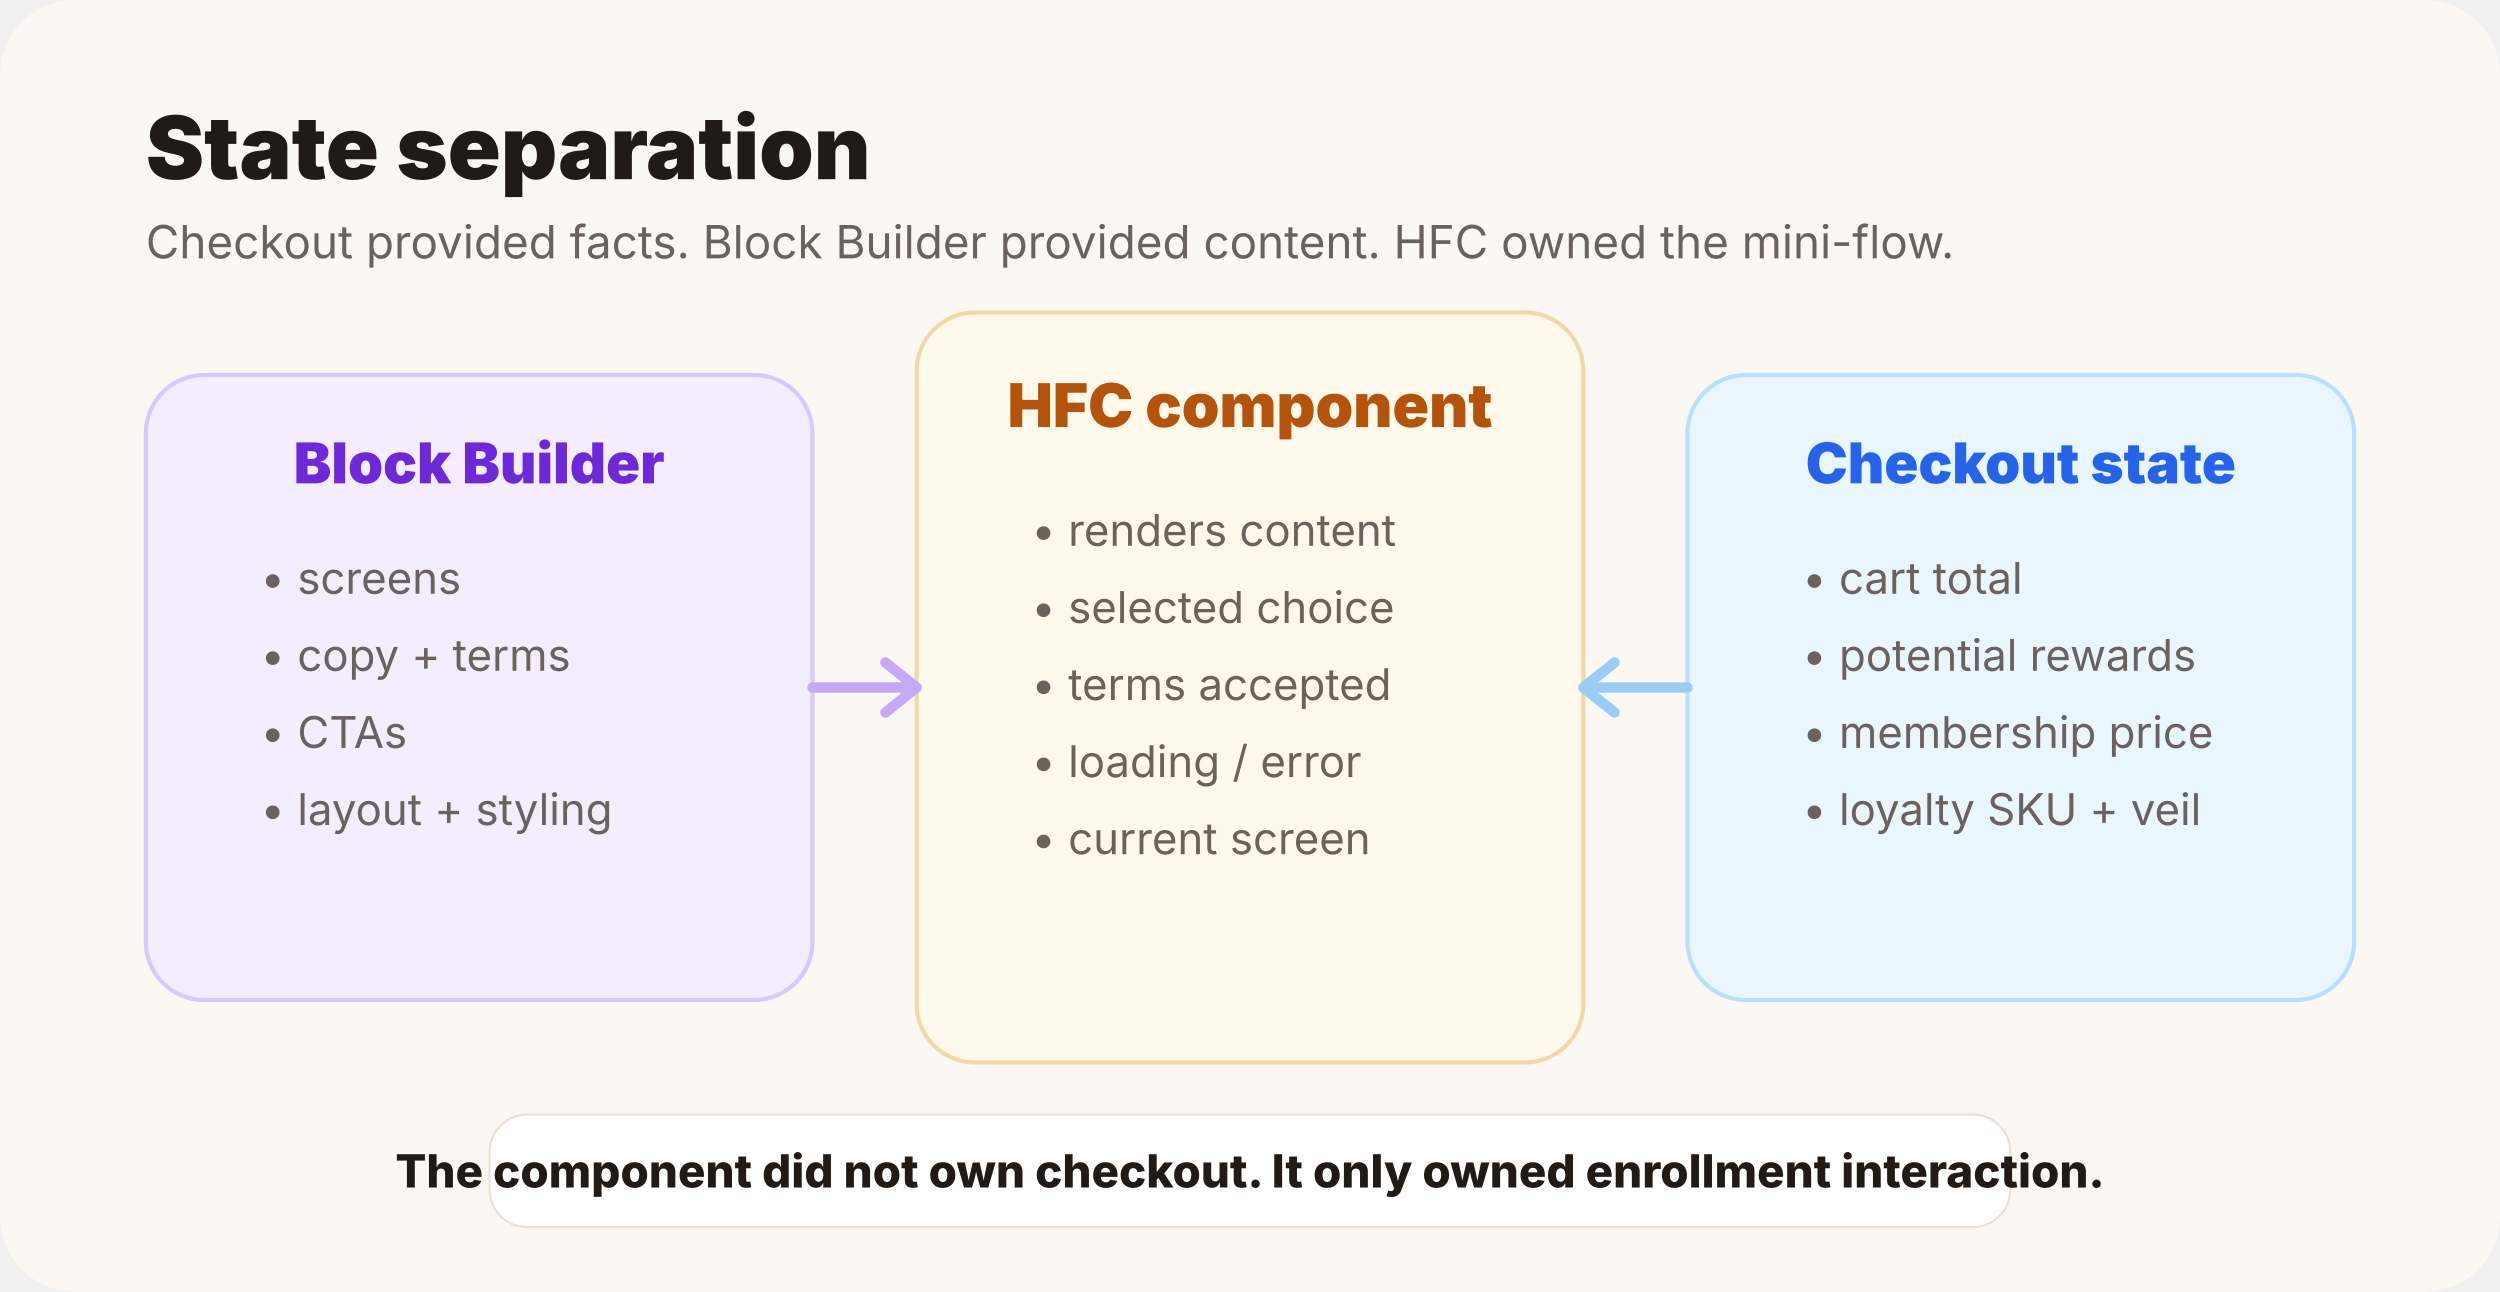
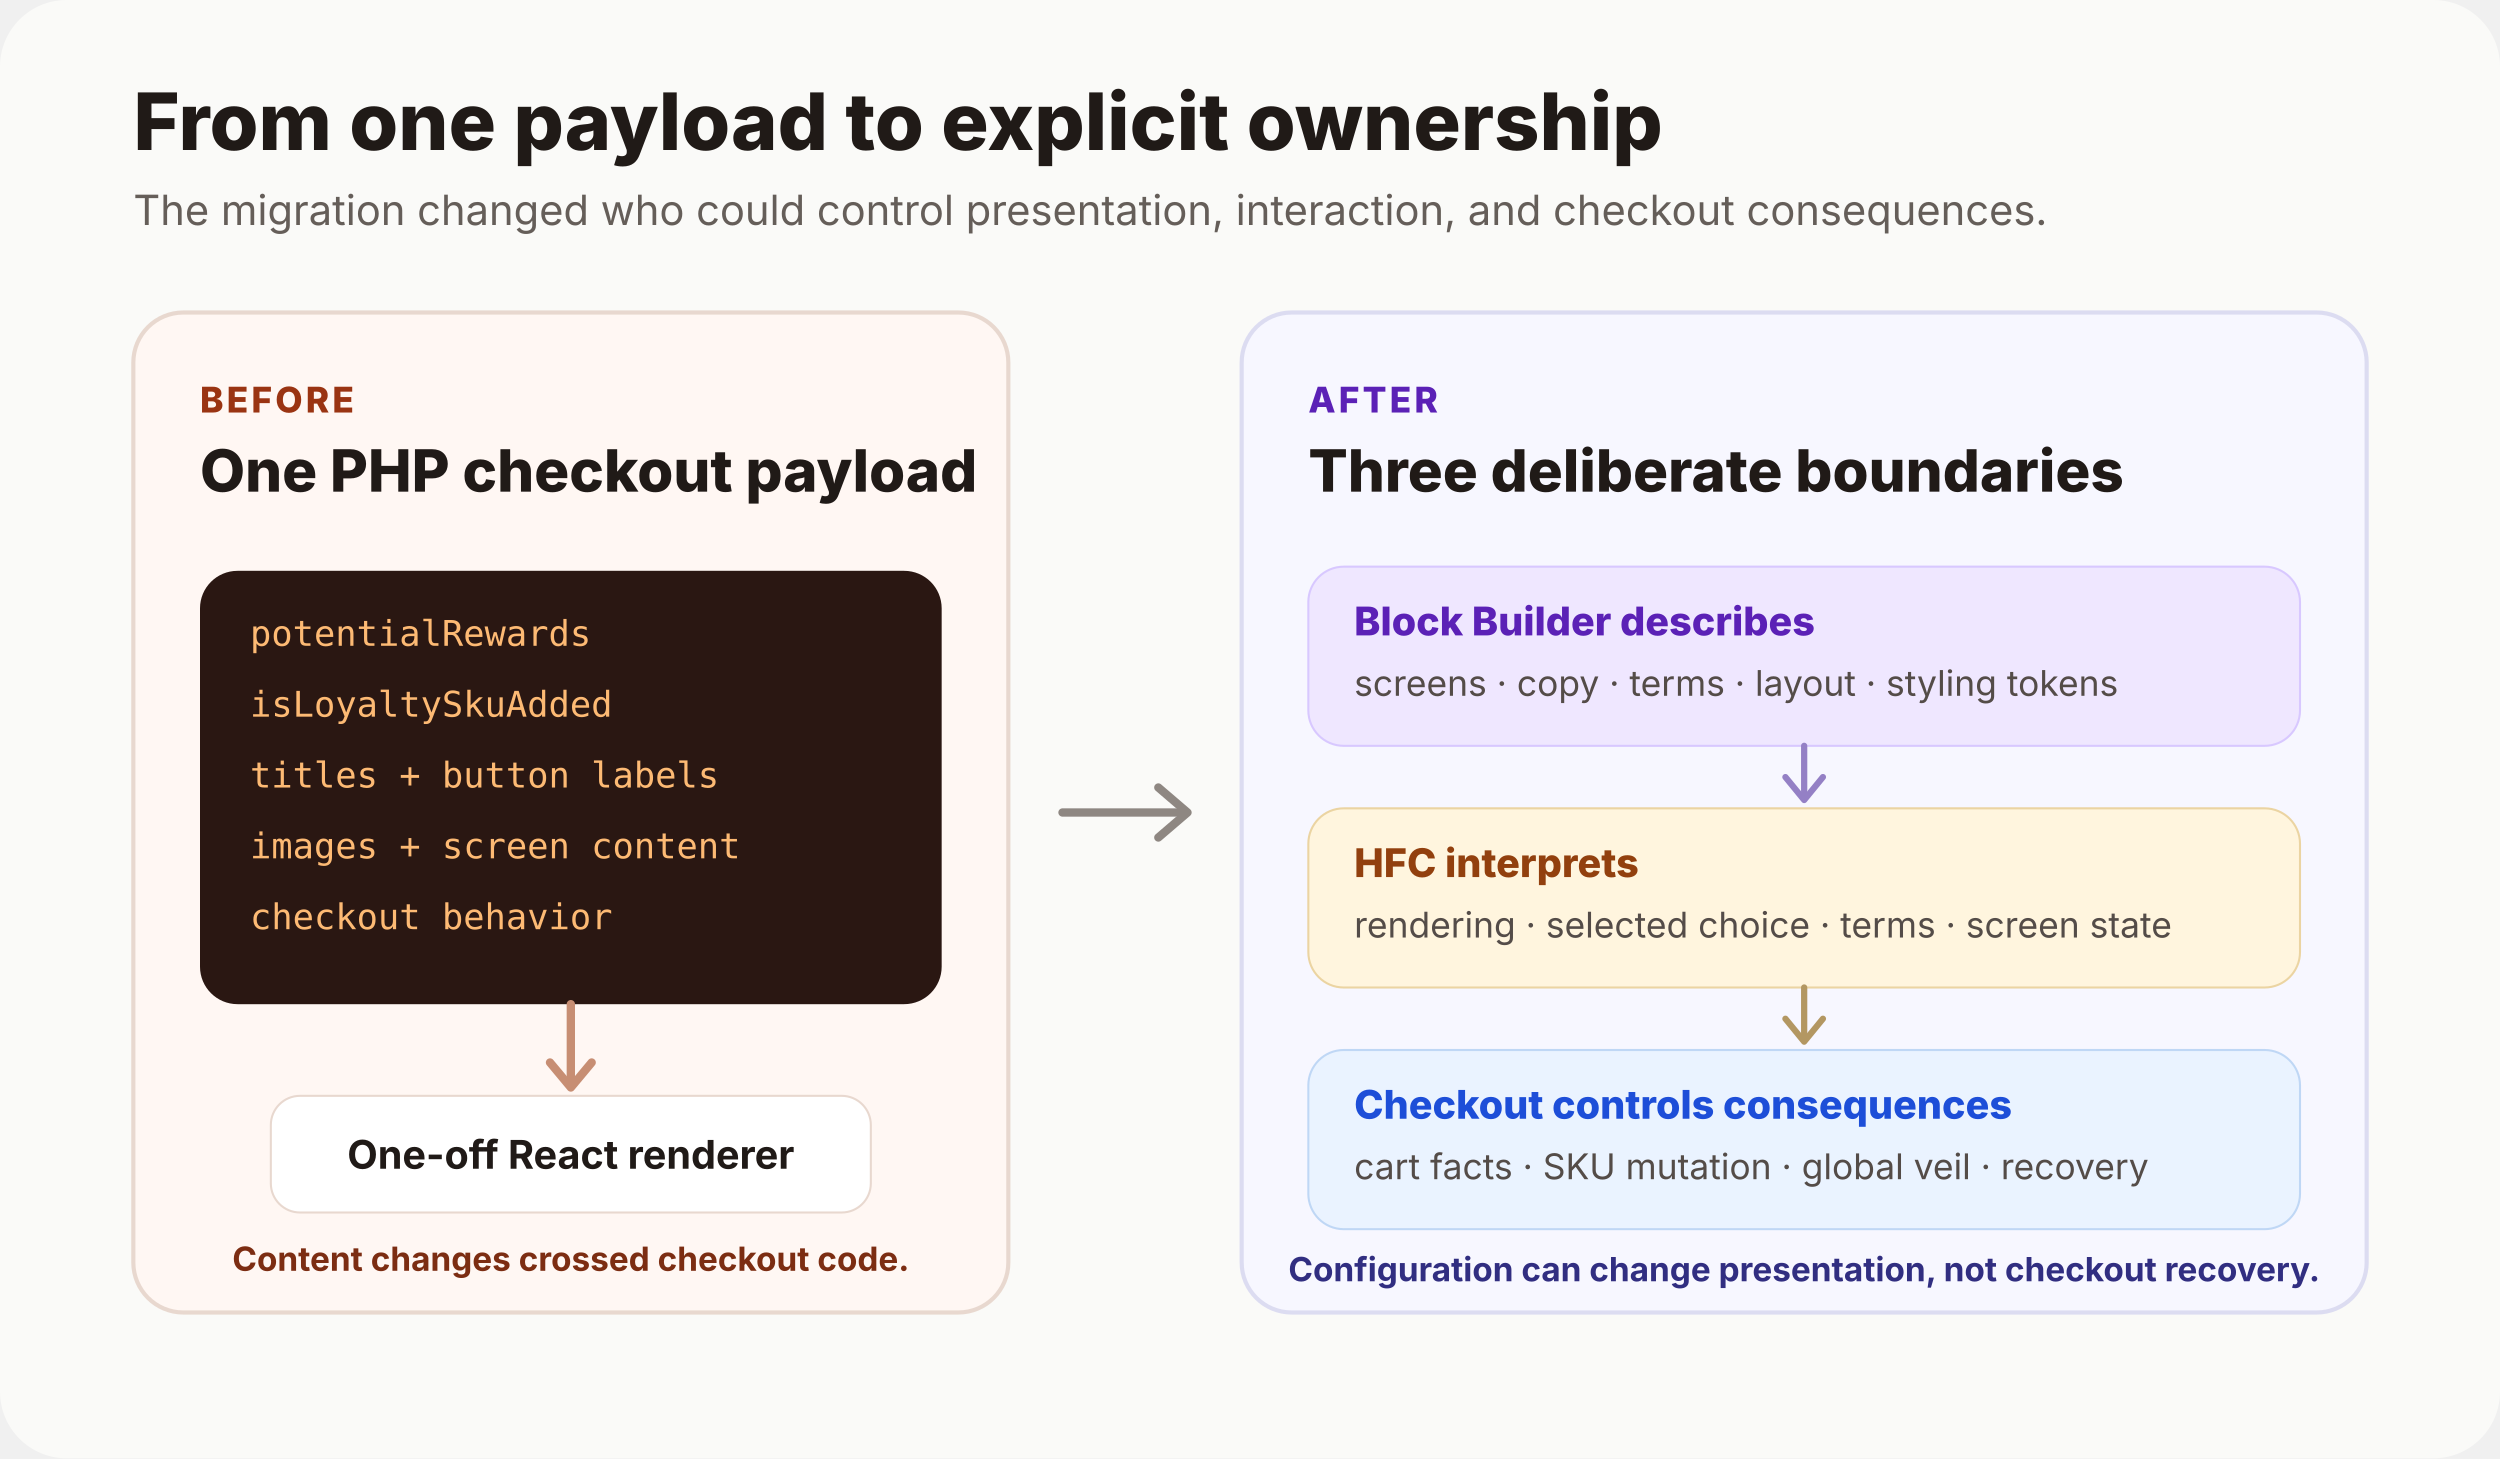
- <svg xmlns="http://www.w3.org/2000/svg" width="1200" height="620" viewBox="0 0 1200 620" fill="none">
-   <rect width="1200" height="620" rx="36" fill="#FBF7F2" />
-   <text x="70" y="86" fill="#221A14" font-family="Inter, Arial" font-size="42" font-weight="850">State separation</text>
-   <text x="70" y="124" fill="#6B625C" font-family="Inter, Arial" font-size="22">Checkout provided facts. Block Builder provided content. HFC owned the mini-flow.</text>
-   <rect x="70" y="180" width="320" height="300" rx="28" fill="#F4ECFF" stroke="#D8C8FF" stroke-width="2" />
-   <text x="230" y="232" fill="#6D28D9" font-family="Inter, Arial" font-size="27" font-weight="900" text-anchor="middle">Block Builder</text>
-   <text x="125" y="285" fill="#6B625C" font-family="Inter, Arial" font-size="21">• screens</text>
-   <text x="125" y="322" fill="#6B625C" font-family="Inter, Arial" font-size="21">• copy + terms</text>
-   <text x="125" y="359" fill="#6B625C" font-family="Inter, Arial" font-size="21">• CTAs</text>
-   <text x="125" y="396" fill="#6B625C" font-family="Inter, Arial" font-size="21">• layout + styling</text>
-   <rect x="440" y="150" width="320" height="360" rx="28" fill="#FFF9EC" stroke="#F2D8A7" stroke-width="2" />
-   <text x="600" y="205" fill="#B45309" font-family="Inter, Arial" font-size="29" font-weight="900" text-anchor="middle">HFC component</text>
-   <text x="495" y="262" fill="#6B625C" font-family="Inter, Arial" font-size="21">• renders content</text>
-   <text x="495" y="299" fill="#6B625C" font-family="Inter, Arial" font-size="21">• selected choice</text>
-   <text x="495" y="336" fill="#6B625C" font-family="Inter, Arial" font-size="21">• terms accepted</text>
-   <text x="495" y="373" fill="#6B625C" font-family="Inter, Arial" font-size="21">• loading / error</text>
-   <text x="495" y="410" fill="#6B625C" font-family="Inter, Arial" font-size="21">• current screen</text>
-   <rect x="810" y="180" width="320" height="300" rx="28" fill="#EAF6FF" stroke="#B8DFFF" stroke-width="2" />
-   <text x="970" y="232" fill="#2563EB" font-family="Inter, Arial" font-size="27" font-weight="900" text-anchor="middle">Checkout state</text>
-   <text x="865" y="285" fill="#6B625C" font-family="Inter, Arial" font-size="21">• cart total</text>
-   <text x="865" y="322" fill="#6B625C" font-family="Inter, Arial" font-size="21">• potential rewards</text>
-   <text x="865" y="359" fill="#6B625C" font-family="Inter, Arial" font-size="21">• membership price</text>
-   <text x="865" y="396" fill="#6B625C" font-family="Inter, Arial" font-size="21">• loyalty SKU + veil</text>
-   <path d="M390 330 H435" stroke="#C5A8F7" stroke-width="5" stroke-linecap="round" />
-   <path d="M425 318 L440 330 L425 342" stroke="#C5A8F7" stroke-width="5" stroke-linecap="round" stroke-linejoin="round" />
-   <path d="M810 330 H765" stroke="#9ACCF5" stroke-width="5" stroke-linecap="round" />
-   <path d="M775 318 L760 330 L775 342" stroke="#9ACCF5" stroke-width="5" stroke-linecap="round" stroke-linejoin="round" />
-   <rect x="235" y="535" width="730" height="54" rx="18" fill="white" stroke="#EADFD4" />
-   <text x="600" y="570" fill="#221A14" font-family="Inter, Arial" font-size="22" font-weight="800" text-anchor="middle">The component did not own checkout. It only owned enrollment interaction.</text>
+ <svg xmlns="http://www.w3.org/2000/svg" width="1200" height="700" viewBox="0 0 1200 700" fill="none">
+   <rect width="1200" height="700" rx="32" fill="#FAFAF8" />
+   <text x="64" y="72" fill="#201A17" font-family="Inter, Arial, sans-serif" font-size="38" font-weight="800">From one payload to explicit ownership</text>
+   <text x="64" y="108" fill="#655E59" font-family="Inter, Arial, sans-serif" font-size="20">The migration changed who could control presentation, interaction, and checkout consequences.</text>
+   <rect x="64" y="150" width="420" height="480" rx="24" fill="#FFF7F3" stroke="#E8D8CF" stroke-width="2" />
+   <text x="96" y="198" fill="#9A3412" font-family="Inter, Arial, sans-serif" font-size="17" font-weight="800" letter-spacing="1.5">BEFORE</text>
+   <text x="96" y="236" fill="#201A17" font-family="Inter, Arial, sans-serif" font-size="28" font-weight="800">One PHP checkout payload</text>
+   <rect x="96" y="274" width="356" height="208" rx="18" fill="#2A1712" />
+   <text x="120" y="310" fill="#FDBA74" font-family="Menlo, monospace" font-size="17">potentialRewards</text>
+   <text x="120" y="344" fill="#FDBA74" font-family="Menlo, monospace" font-size="17">isLoyaltySkuAdded</text>
+   <text x="120" y="378" fill="#FDBA74" font-family="Menlo, monospace" font-size="17">titles + button labels</text>
+   <text x="120" y="412" fill="#FDBA74" font-family="Menlo, monospace" font-size="17">images + screen content</text>
+   <text x="120" y="446" fill="#FDBA74" font-family="Menlo, monospace" font-size="17">checkout behavior</text>
+   <path d="M274 482 V520" stroke="#C78E73" stroke-width="4" stroke-linecap="round" />
+   <path d="M264 510 L274 522 L284 510" stroke="#C78E73" stroke-width="4" stroke-linecap="round" stroke-linejoin="round" />
+   <rect x="130" y="526" width="288" height="56" rx="14" fill="white" stroke="#E8D8CF" />
+   <text x="274" y="561" fill="#201A17" font-family="Inter, Arial, sans-serif" font-size="19" font-weight="700" text-anchor="middle">One-off React renderer</text>
+   <text x="274" y="610" fill="#7C2D12" font-family="Inter, Arial, sans-serif" font-size="16" font-weight="700" text-anchor="middle">Content changes crossed checkout code.</text>
+   <path d="M510 390 H568" stroke="#8E8782" stroke-width="4" stroke-linecap="round" />
+   <path d="M556 378 L570 390 L556 402" stroke="#8E8782" stroke-width="4" stroke-linecap="round" stroke-linejoin="round" />
+   <rect x="596" y="150" width="540" height="480" rx="24" fill="#F7F7FF" stroke="#DCDCF1" stroke-width="2" />
+   <text x="628" y="198" fill="#5B21B6" font-family="Inter, Arial, sans-serif" font-size="17" font-weight="800" letter-spacing="1.5">AFTER</text>
+   <text x="628" y="236" fill="#201A17" font-family="Inter, Arial, sans-serif" font-size="28" font-weight="800">Three deliberate boundaries</text>
+   <rect x="628" y="272" width="476" height="86" rx="17" fill="#EFE7FF" stroke="#D8C8FF" />
+   <text x="650" y="305" fill="#5B21B6" font-family="Inter, Arial, sans-serif" font-size="19" font-weight="800">Block Builder describes</text>
+   <text x="650" y="334" fill="#544C48" font-family="Inter, Arial, sans-serif" font-size="17">screens · copy · terms · layout · styling tokens</text>
+   <path d="M866 358 V382" stroke="#9480C5" stroke-width="3" stroke-linecap="round" />
+   <path d="M857 373 L866 384 L875 373" stroke="#9480C5" stroke-width="3" stroke-linecap="round" stroke-linejoin="round" />
+   <rect x="628" y="388" width="476" height="86" rx="17" fill="#FFF5DE" stroke="#EBD4A2" />
+   <text x="650" y="421" fill="#92400E" font-family="Inter, Arial, sans-serif" font-size="19" font-weight="800">HFC interprets</text>
+   <text x="650" y="450" fill="#544C48" font-family="Inter, Arial, sans-serif" font-size="17">rendering · selected choice · terms · screen state</text>
+   <path d="M866 474 V498" stroke="#B39762" stroke-width="3" stroke-linecap="round" />
+   <path d="M857 489 L866 500 L875 489" stroke="#B39762" stroke-width="3" stroke-linecap="round" stroke-linejoin="round" />
+   <rect x="628" y="504" width="476" height="86" rx="17" fill="#EAF3FF" stroke="#BFD7F5" />
+   <text x="650" y="537" fill="#1D4ED8" font-family="Inter, Arial, sans-serif" font-size="19" font-weight="800">Checkout controls consequences</text>
+   <text x="650" y="566" fill="#544C48" font-family="Inter, Arial, sans-serif" font-size="17">cart facts · SKU mutation · global veil · recovery</text>
+   <text x="866" y="615" fill="#312E81" font-family="Inter, Arial, sans-serif" font-size="16" font-weight="700" text-anchor="middle">Configuration can change presentation, not checkout recovery.</text>
</svg>
